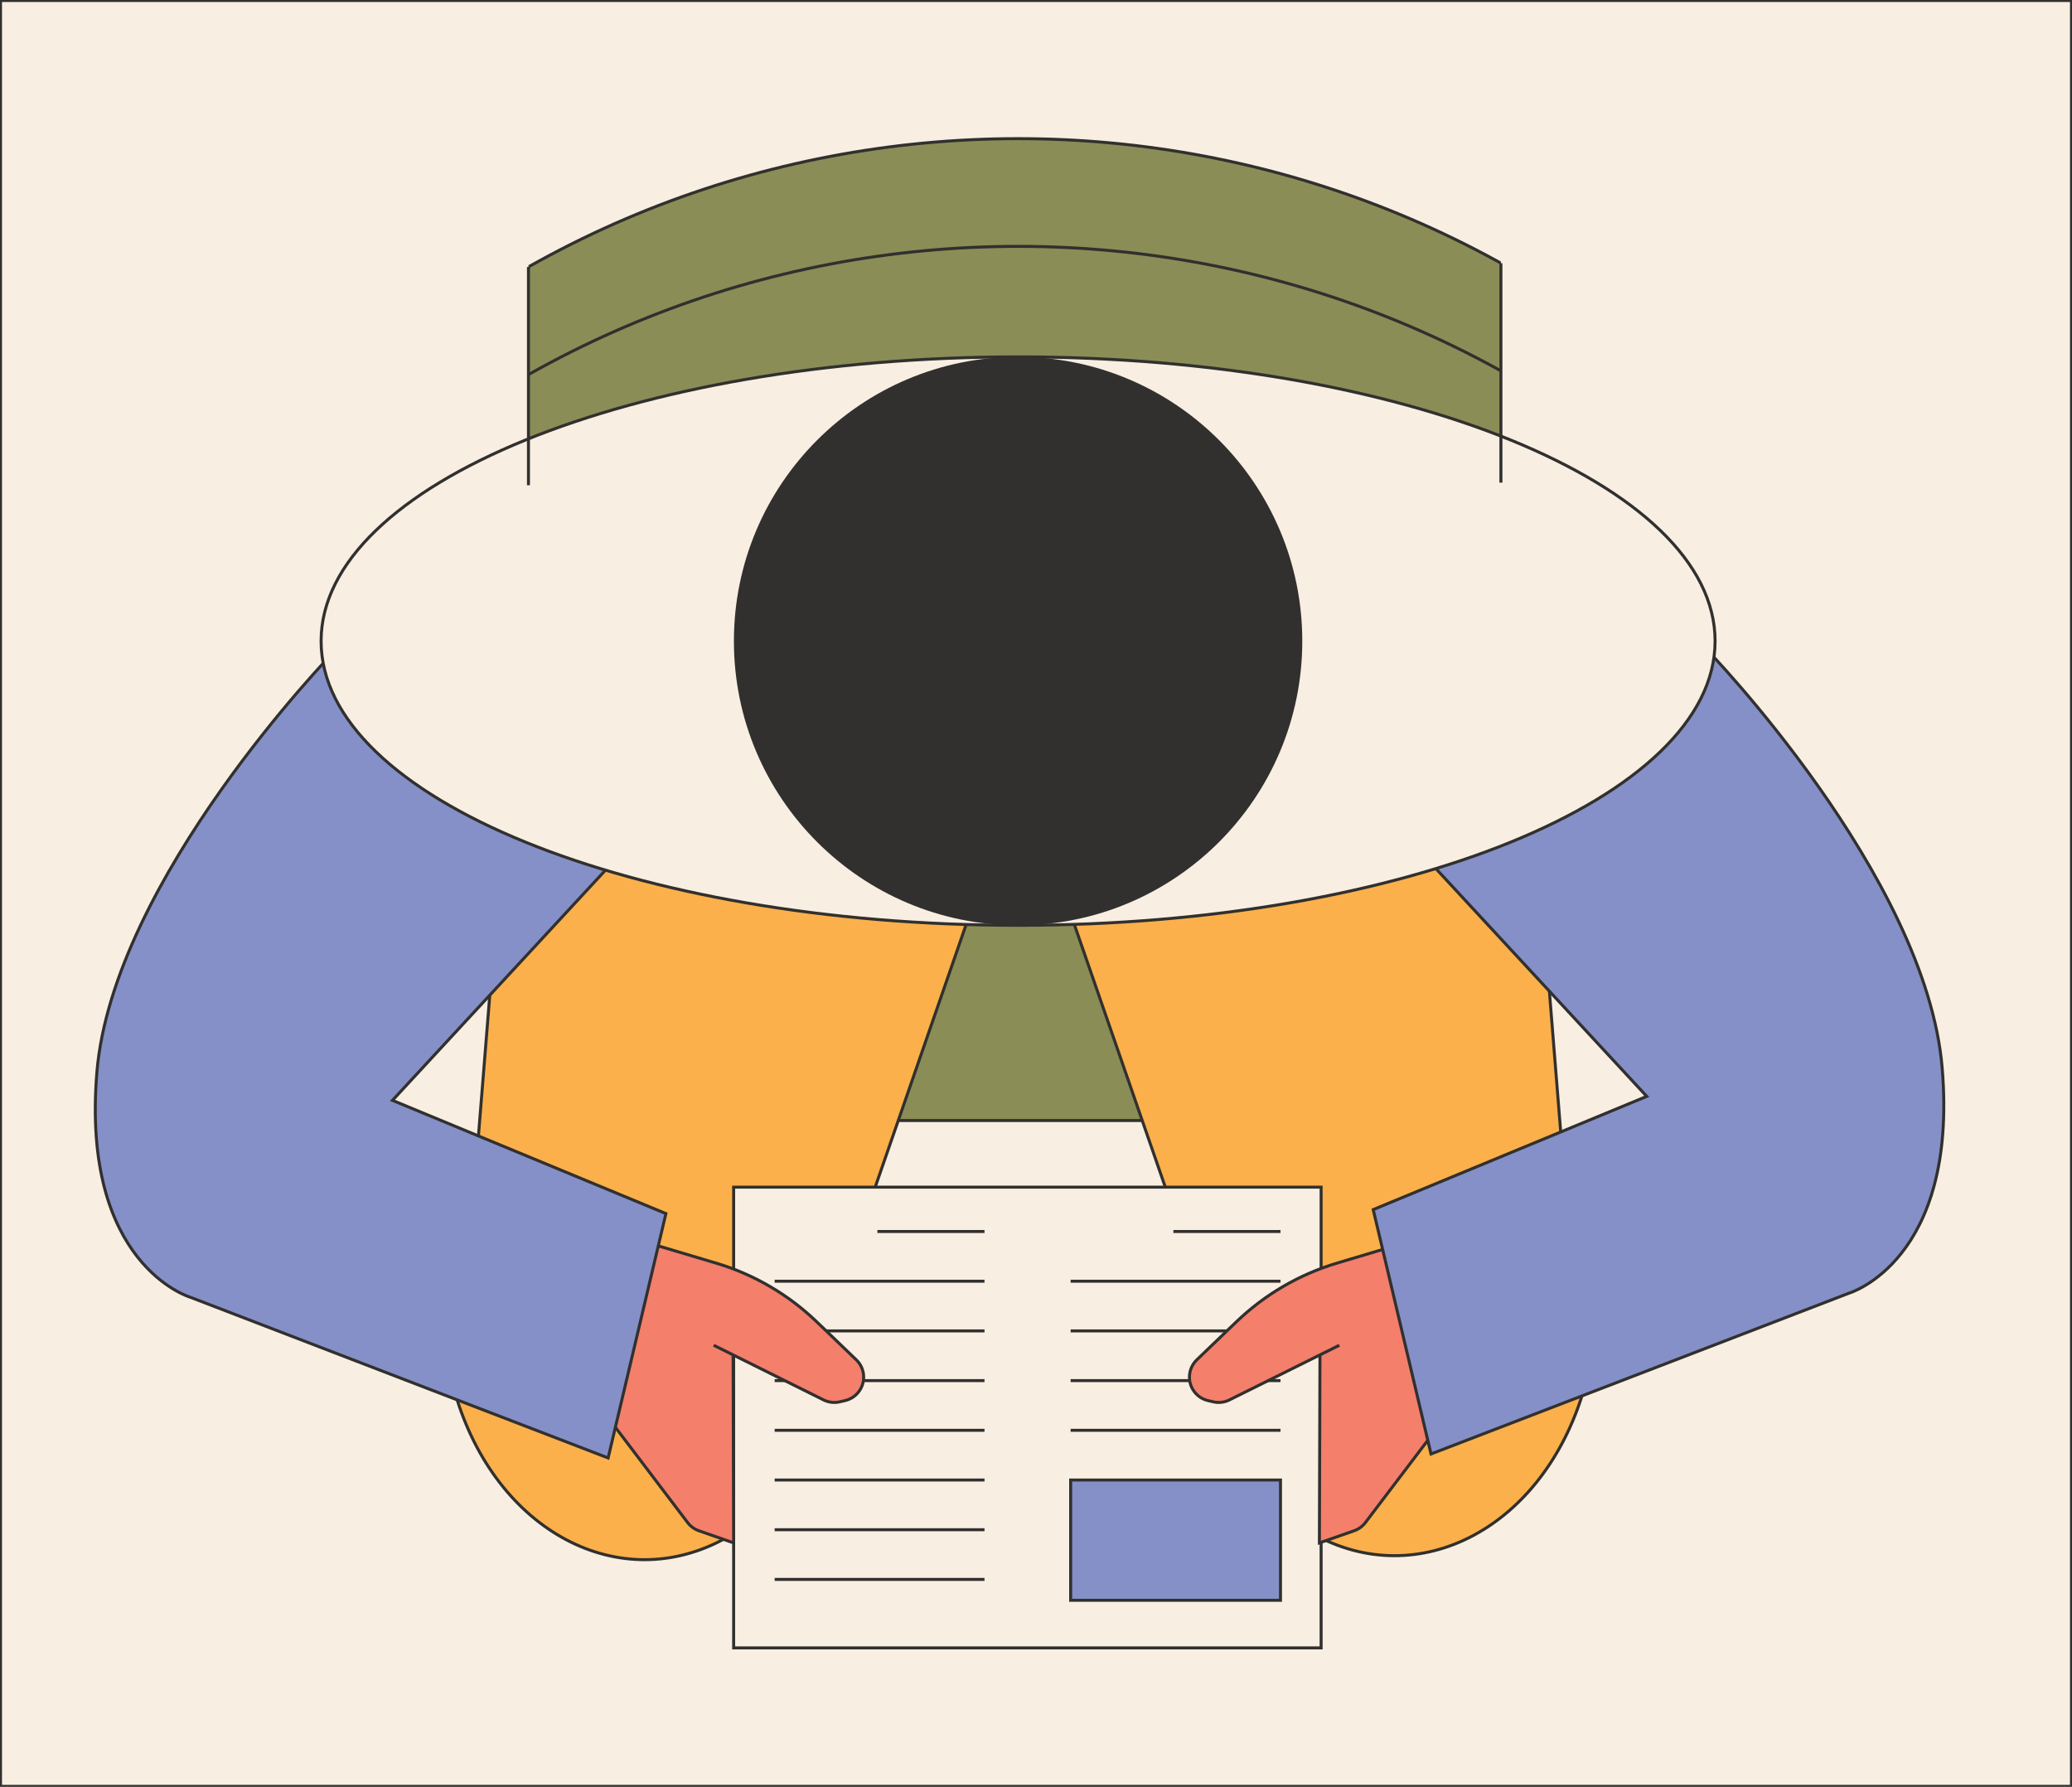
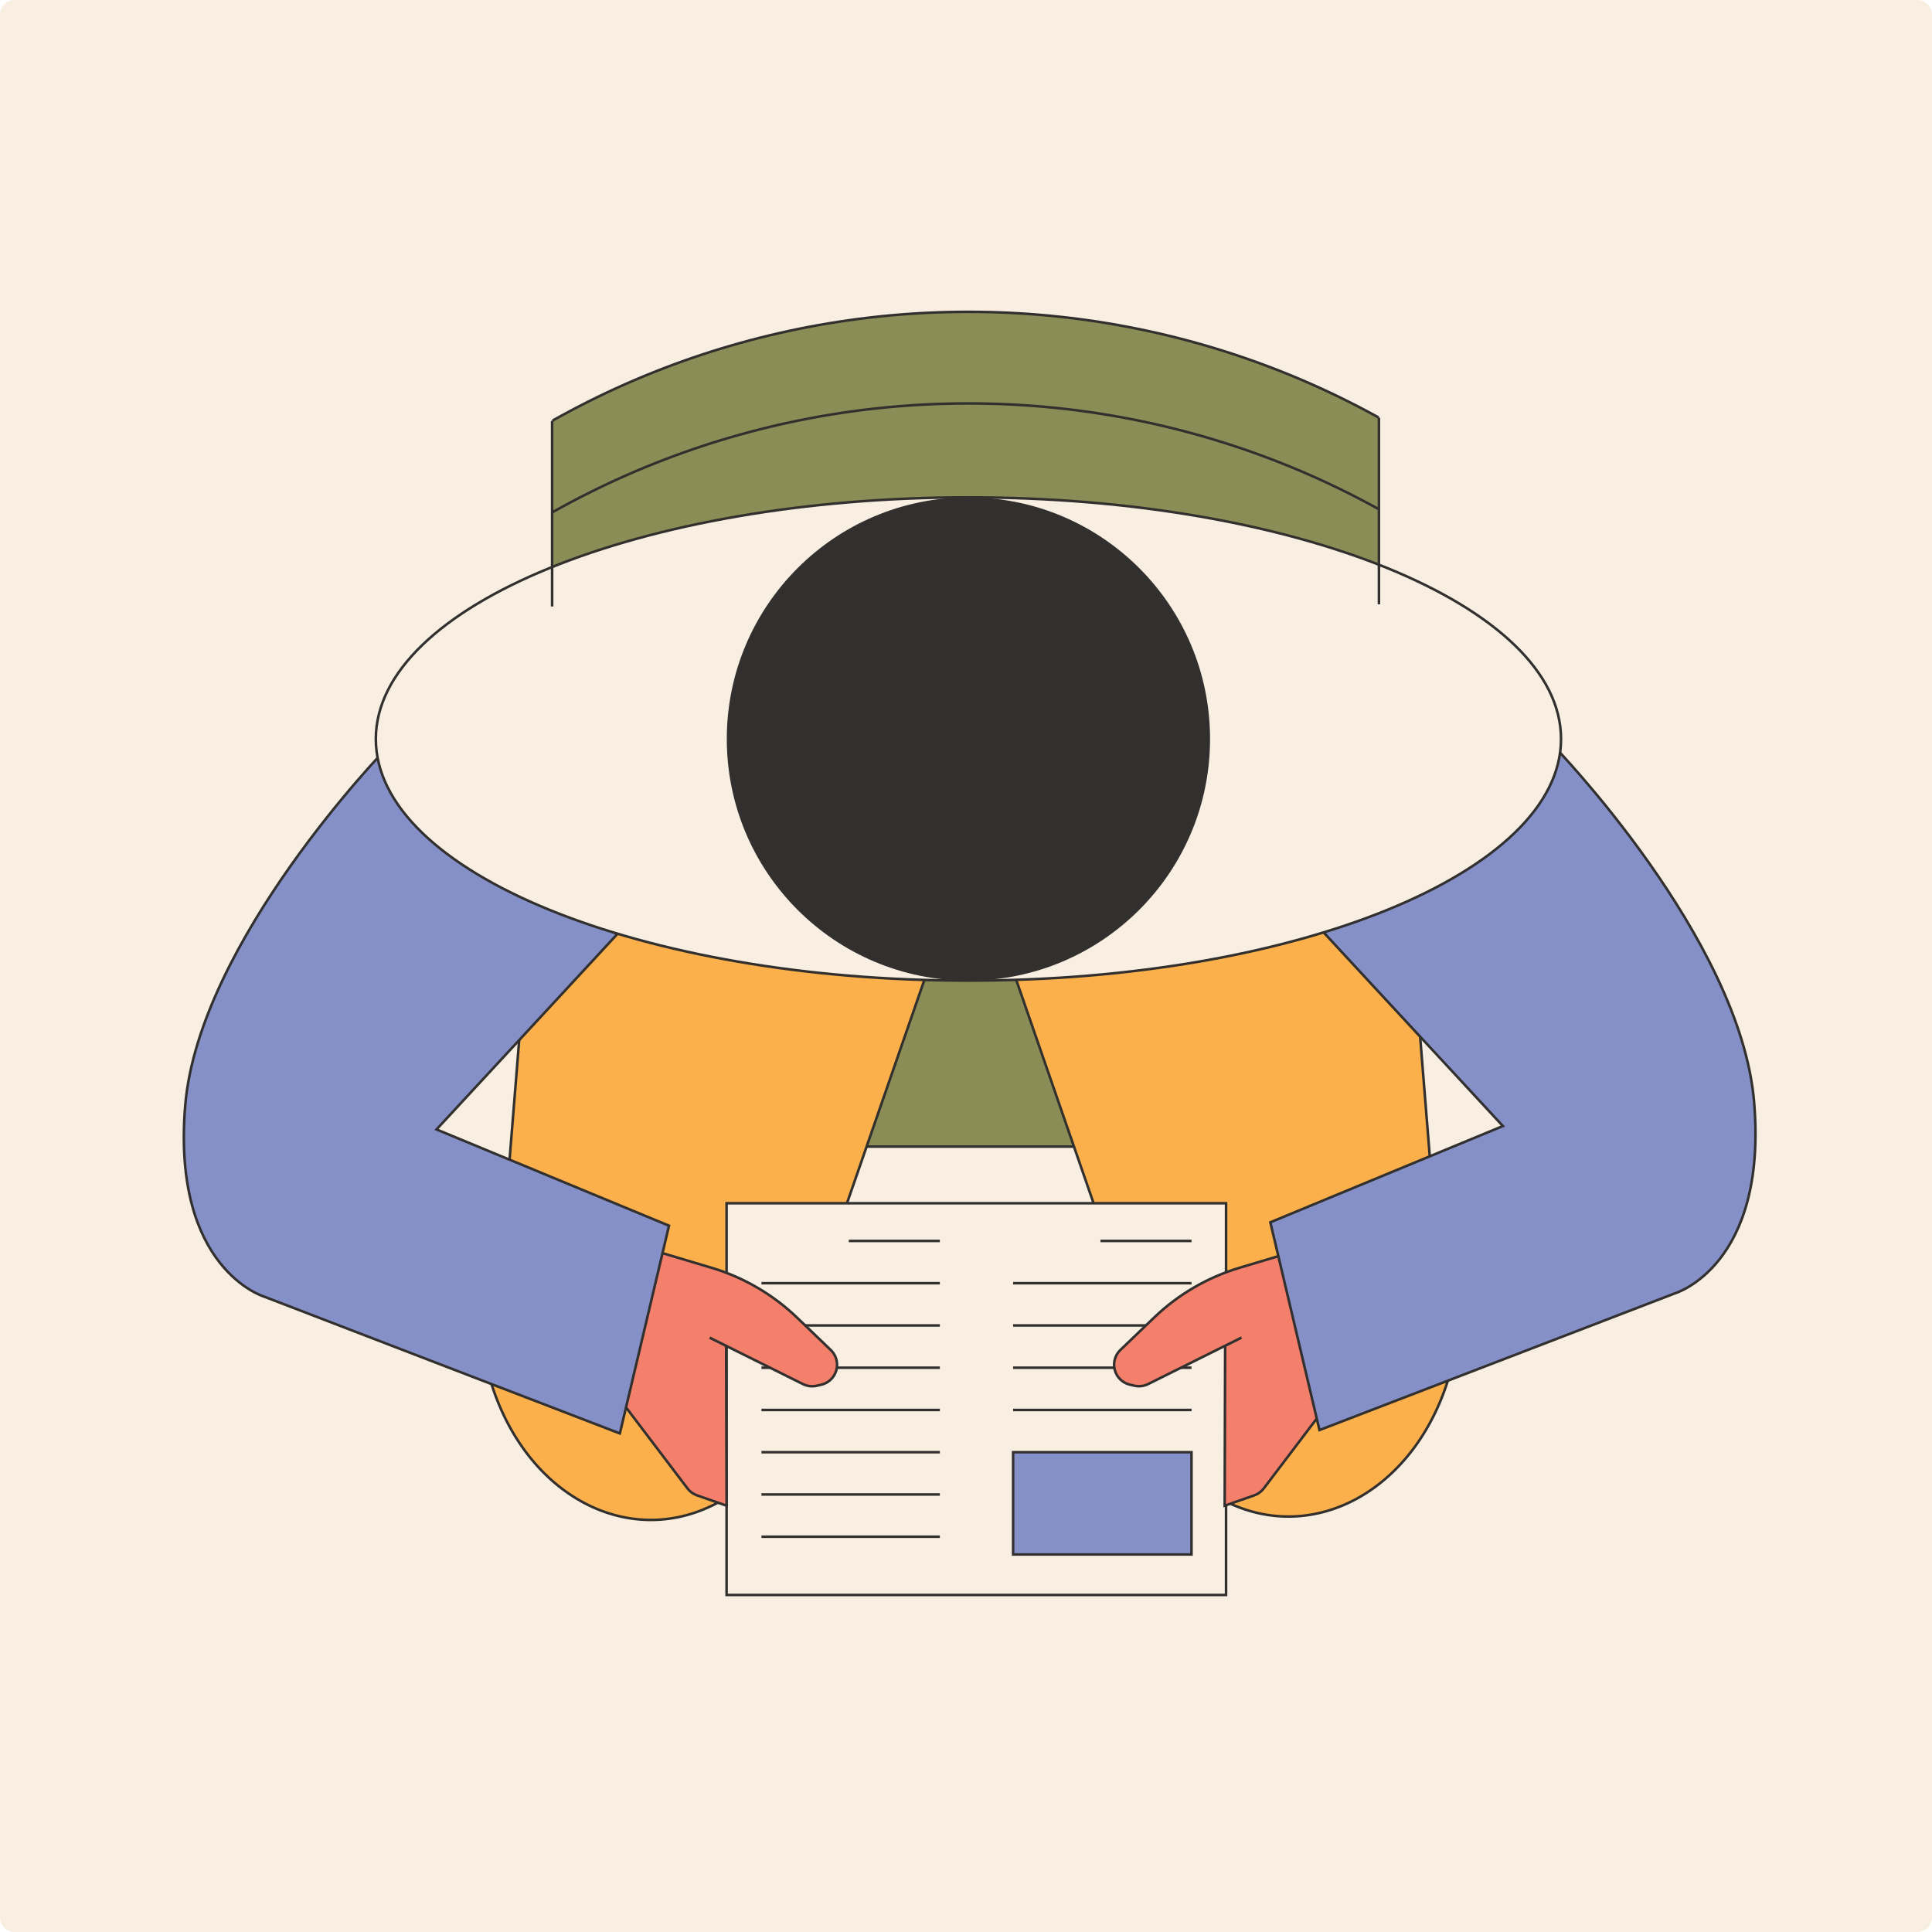
- <svg xmlns="http://www.w3.org/2000/svg" viewBox="0 0 1039.61 896.49">
+ <svg xmlns="http://www.w3.org/2000/svg" viewBox="0 0 1140.14 1140.14">
  <defs>
-     <style>.cls-1,.cls-7{fill:none;}.cls-2,.cls-6{fill:#f8eee2;}.cls-2,.cls-3,.cls-5,.cls-6,.cls-7,.cls-8,.cls-9{stroke:#31302e;stroke-miterlimit:10;}.cls-3{fill:#8a8d56;}.cls-3,.cls-5,.cls-6,.cls-7,.cls-8,.cls-9{stroke-width:1.5px;}.cls-4{clip-path:url(#clip-path);}.cls-5{fill:#fbb04b;}.cls-8{fill:#8590c8;}.cls-9{fill:#f47f6b;}.cls-10{fill:#31302e;}</style>
+     <style>
+       .cls-1, .cls-7 {
+         fill: none;
+       }
+ 
+       .cls-2, .cls-6 {
+         fill: #f8eee2;
+       }
+ 
+       .cls-3 {
+         fill: #8a8d56;
+       }
+ 
+       .cls-3, .cls-5, .cls-6, .cls-7, .cls-8, .cls-9 {
+         stroke: #31302e;
+         stroke-miterlimit: 10;
+         stroke-width: 1.5px;
+       }
+ 
+       .cls-4 {
+         clip-path: url(#clip-path);
+       }
+ 
+       .cls-5 {
+         fill: #fbb04b;
+       }
+ 
+       .cls-8 {
+         fill: #8590c8;
+       }
+ 
+       .cls-9 {
+         fill: #f47f6b;
+       }
+ 
+       .cls-10 {
+         fill: #31302e;
+       }
+     </style>
    <clipPath id="clip-path">
-       <rect class="cls-1" x="265.15" y="4.88" width="487.93" height="312.15" />
+       <rect class="cls-1" x="325.83" y="119.35" width="487.93" height="312.15" />
    </clipPath>
  </defs>
  <g id="Capa_2" data-name="Capa 2">
    <g id="Layer_1" data-name="Layer 1">
-       <rect class="cls-2" x="0.5" y="0.5" width="1038.61" height="895.49" />
-       <rect class="cls-3" x="417.16" y="372.08" width="219.98" height="190.1" />
-       <g class="cls-4">
-         <path class="cls-3" d="M825.5,243.35q18.24-14.78,35-31.2a500.14,500.14,0,0,0-699.42,0q16.77,16.4,35,31.2a500.19,500.19,0,0,1,629.36,0Z" />
-         <path class="cls-3" d="M825.5,297.39q18.24-14.77,35-31.2a500.14,500.14,0,0,0-699.42,0q16.77,16.41,35,31.2a500.19,500.19,0,0,1,629.36,0Z" />
+       <rect class="cls-2" width="1140.14" height="1140.14" rx="8.66" />
+       <g>
+         <rect class="cls-3" x="477.84" y="486.55" width="219.98" height="190.1" />
+         <g class="cls-4">
+           <g>
+             <path class="cls-3" d="M886.18,357.81q18.24-14.78,35-31.2a500.14,500.14,0,0,0-699.42,0q16.77,16.41,35,31.2a500.19,500.19,0,0,1,629.36,0Z" />
+             <path class="cls-3" d="M886.18,411.86q18.24-14.79,35-31.2a500.14,500.14,0,0,0-699.42,0q16.77,16.39,35,31.2a500.19,500.19,0,0,1,629.36,0Z" />
+           </g>
+         </g>
+         <path class="cls-5" d="M316.63,486.55,290.06,816.82h0c21.7,68.32,84.72,99.37,137.49,67.73h0c11.07-6.64,19.51-18.68,23.37-33.34L563,527.83Z" />
+         <path class="cls-5" d="M827.83,484.55l26.58,330.27h0c-21.7,68.32-84.72,99.37-137.49,67.73h0c-11.07-6.64-19.51-18.68-23.37-33.34l-112-323.38Z" />
+         <g>
+           <rect class="cls-6" x="428.78" y="710.08" width="294.76" height="231.16" />
+           <line class="cls-7" x1="500.9" y1="732.32" x2="554.65" y2="732.32" />
+           <line class="cls-7" x1="449.36" y1="757.26" x2="554.65" y2="757.26" />
+           <line class="cls-7" x1="449.36" y1="782.19" x2="554.65" y2="782.19" />
+           <line class="cls-7" x1="449.36" y1="807.13" x2="554.65" y2="807.13" />
+           <line class="cls-7" x1="449.36" y1="832.07" x2="554.65" y2="832.07" />
+           <line class="cls-7" x1="649.41" y1="732.32" x2="703.16" y2="732.32" />
+           <line class="cls-7" x1="597.87" y1="757.26" x2="703.16" y2="757.26" />
+           <line class="cls-7" x1="597.87" y1="782.19" x2="703.16" y2="782.19" />
+           <line class="cls-7" x1="597.87" y1="807.13" x2="703.16" y2="807.13" />
+           <line class="cls-7" x1="597.87" y1="832.07" x2="703.16" y2="832.07" />
+           <line class="cls-7" x1="449.36" y1="857" x2="554.65" y2="857" />
+           <line class="cls-7" x1="449.36" y1="881.94" x2="554.65" y2="881.94" />
+           <line class="cls-7" x1="449.36" y1="906.87" x2="554.65" y2="906.87" />
+           <rect class="cls-8" x="597.87" y="857" width="105.28" height="60.35" />
+         </g>
+         <path class="cls-9" d="M392.64,740,420,748.19A124,124,0,0,1,470.4,777.6l19.88,19.1a12.06,12.06,0,0,1,3.7,8.7h0a12.07,12.07,0,0,1-9.29,11.75l-2.61.62a12.1,12.1,0,0,1-8.15-.94l-55.15-27.44,9.73,4.84.27,94.33-17.44-6.09a12.12,12.12,0,0,1-5.64-4.11l-43.57-57.45a12.09,12.09,0,0,1-2-10.56l17.44-62A12.07,12.07,0,0,1,392.64,740Z" />
+         <path class="cls-9" d="M758.81,740l-27.32,8.16a123.94,123.94,0,0,0-50.44,29.41l-19.88,19.1a12.1,12.1,0,0,0-3.7,8.7h0a12.07,12.07,0,0,0,9.29,11.75l2.61.62a12.09,12.09,0,0,0,8.15-.94l55.15-27.44L723,794.23l-.27,94.33,17.43-6.09a12.07,12.07,0,0,0,5.64-4.11l43.57-57.45a12.09,12.09,0,0,0,2-10.56l-17.43-62A12.08,12.08,0,0,0,758.81,740Z" />
+         <path class="cls-8" d="M227.84,441.91S117.37,555.56,109.31,652.35s46.78,112.92,46.78,112.92L365.8,845.93l29-122.6L257.6,666.52,375.7,538.9Z" />
+         <path class="cls-8" d="M916.62,439.91s110.48,113.65,118.54,210.44-46.78,112.92-46.78,112.92L778.67,843.93l-29-122.6,137.24-56.81L768.76,536.9Z" />
+         <ellipse class="cls-6" cx="571.5" cy="436.1" rx="349.71" ry="142.59" />
+         <rect class="cls-10" x="428.91" y="293.51" width="285.18" height="285.18" rx="142.59" />
+         <line class="cls-7" x1="813.76" y1="246.51" x2="813.76" y2="356.61" />
+         <line class="cls-7" x1="325.83" y1="248.42" x2="325.83" y2="357.91" />
      </g>
-       <path class="cls-5" d="M256,372.08,229.38,702.36h0c21.7,68.32,84.72,99.37,137.48,67.73h0c11.08-6.64,19.52-18.68,23.38-33.35l112-323.37Z" />
-       <path class="cls-5" d="M767.15,370.08l26.58,330.28h0C772,768.68,709,799.73,656.24,768.09h0c-11.07-6.64-19.52-18.68-23.37-33.35l-112-323.37Z" />
-       <rect class="cls-6" x="368.1" y="595.61" width="294.76" height="231.16" />
-       <line class="cls-7" x1="440.22" y1="617.86" x2="493.97" y2="617.86" />
-       <line class="cls-7" x1="388.68" y1="642.8" x2="493.97" y2="642.8" />
-       <line class="cls-7" x1="388.68" y1="667.73" x2="493.97" y2="667.73" />
-       <line class="cls-7" x1="388.68" y1="692.67" x2="493.97" y2="692.67" />
-       <line class="cls-7" x1="388.68" y1="717.6" x2="493.97" y2="717.6" />
-       <line class="cls-7" x1="588.73" y1="617.86" x2="642.48" y2="617.86" />
-       <line class="cls-7" x1="537.19" y1="642.8" x2="642.48" y2="642.8" />
-       <line class="cls-7" x1="537.19" y1="667.73" x2="642.48" y2="667.73" />
-       <line class="cls-7" x1="537.19" y1="692.67" x2="642.48" y2="692.67" />
-       <line class="cls-7" x1="537.19" y1="717.6" x2="642.48" y2="717.6" />
-       <line class="cls-7" x1="388.68" y1="742.54" x2="493.97" y2="742.54" />
-       <line class="cls-7" x1="388.68" y1="767.48" x2="493.97" y2="767.48" />
-       <line class="cls-7" x1="388.68" y1="792.41" x2="493.97" y2="792.41" />
-       <rect class="cls-8" x="537.19" y="742.54" width="105.28" height="60.35" />
-       <path class="cls-9" d="M332,625.57l27.33,8.16a124,124,0,0,1,50.43,29.41l19.88,19.1a12,12,0,0,1,3.7,8.7h0A12.07,12.07,0,0,1,424,702.69l-2.61.61a12,12,0,0,1-8.15-.94L358.1,674.93l9.73,4.84.26,94.32L350.66,768a12.1,12.1,0,0,1-5.64-4.1l-43.57-57.45a12.09,12.09,0,0,1-2-10.56l17.44-62A12.06,12.06,0,0,1,332,625.57Z" />
-       <path class="cls-9" d="M698.13,625.57l-27.32,8.16a123.94,123.94,0,0,0-50.44,29.41l-19.88,19.1a12.09,12.09,0,0,0-3.7,8.7h0a12.07,12.07,0,0,0,9.29,11.75l2.61.61a12,12,0,0,0,8.15-.94L672,674.93l-9.72,4.84L662,774.09,679.43,768a12.1,12.1,0,0,0,5.64-4.1l43.57-57.45a12.09,12.09,0,0,0,2-10.56l-17.43-62A12.07,12.07,0,0,0,698.13,625.57Z" />
-       <path class="cls-8" d="M167.16,327.45S56.69,441.1,48.62,537.89,95.41,650.81,95.41,650.81l209.71,80.66,29-122.6L196.92,552.06,315,424.44Z" />
-       <path class="cls-8" d="M855.94,325.45S966.42,439.1,974.48,535.89,927.7,648.81,927.7,648.81L718,729.47l-29-122.6,137.24-56.81L708.08,422.44Z" />
-       <ellipse class="cls-6" cx="510.82" cy="321.64" rx="349.71" ry="142.59" />
-       <rect class="cls-10" x="368.23" y="179.05" width="285.18" height="285.18" rx="142.59" />
-       <line class="cls-7" x1="753.07" y1="132.05" x2="753.07" y2="242.15" />
-       <line class="cls-7" x1="265.15" y1="133.96" x2="265.15" y2="243.45" />
    </g>
  </g>
</svg>
